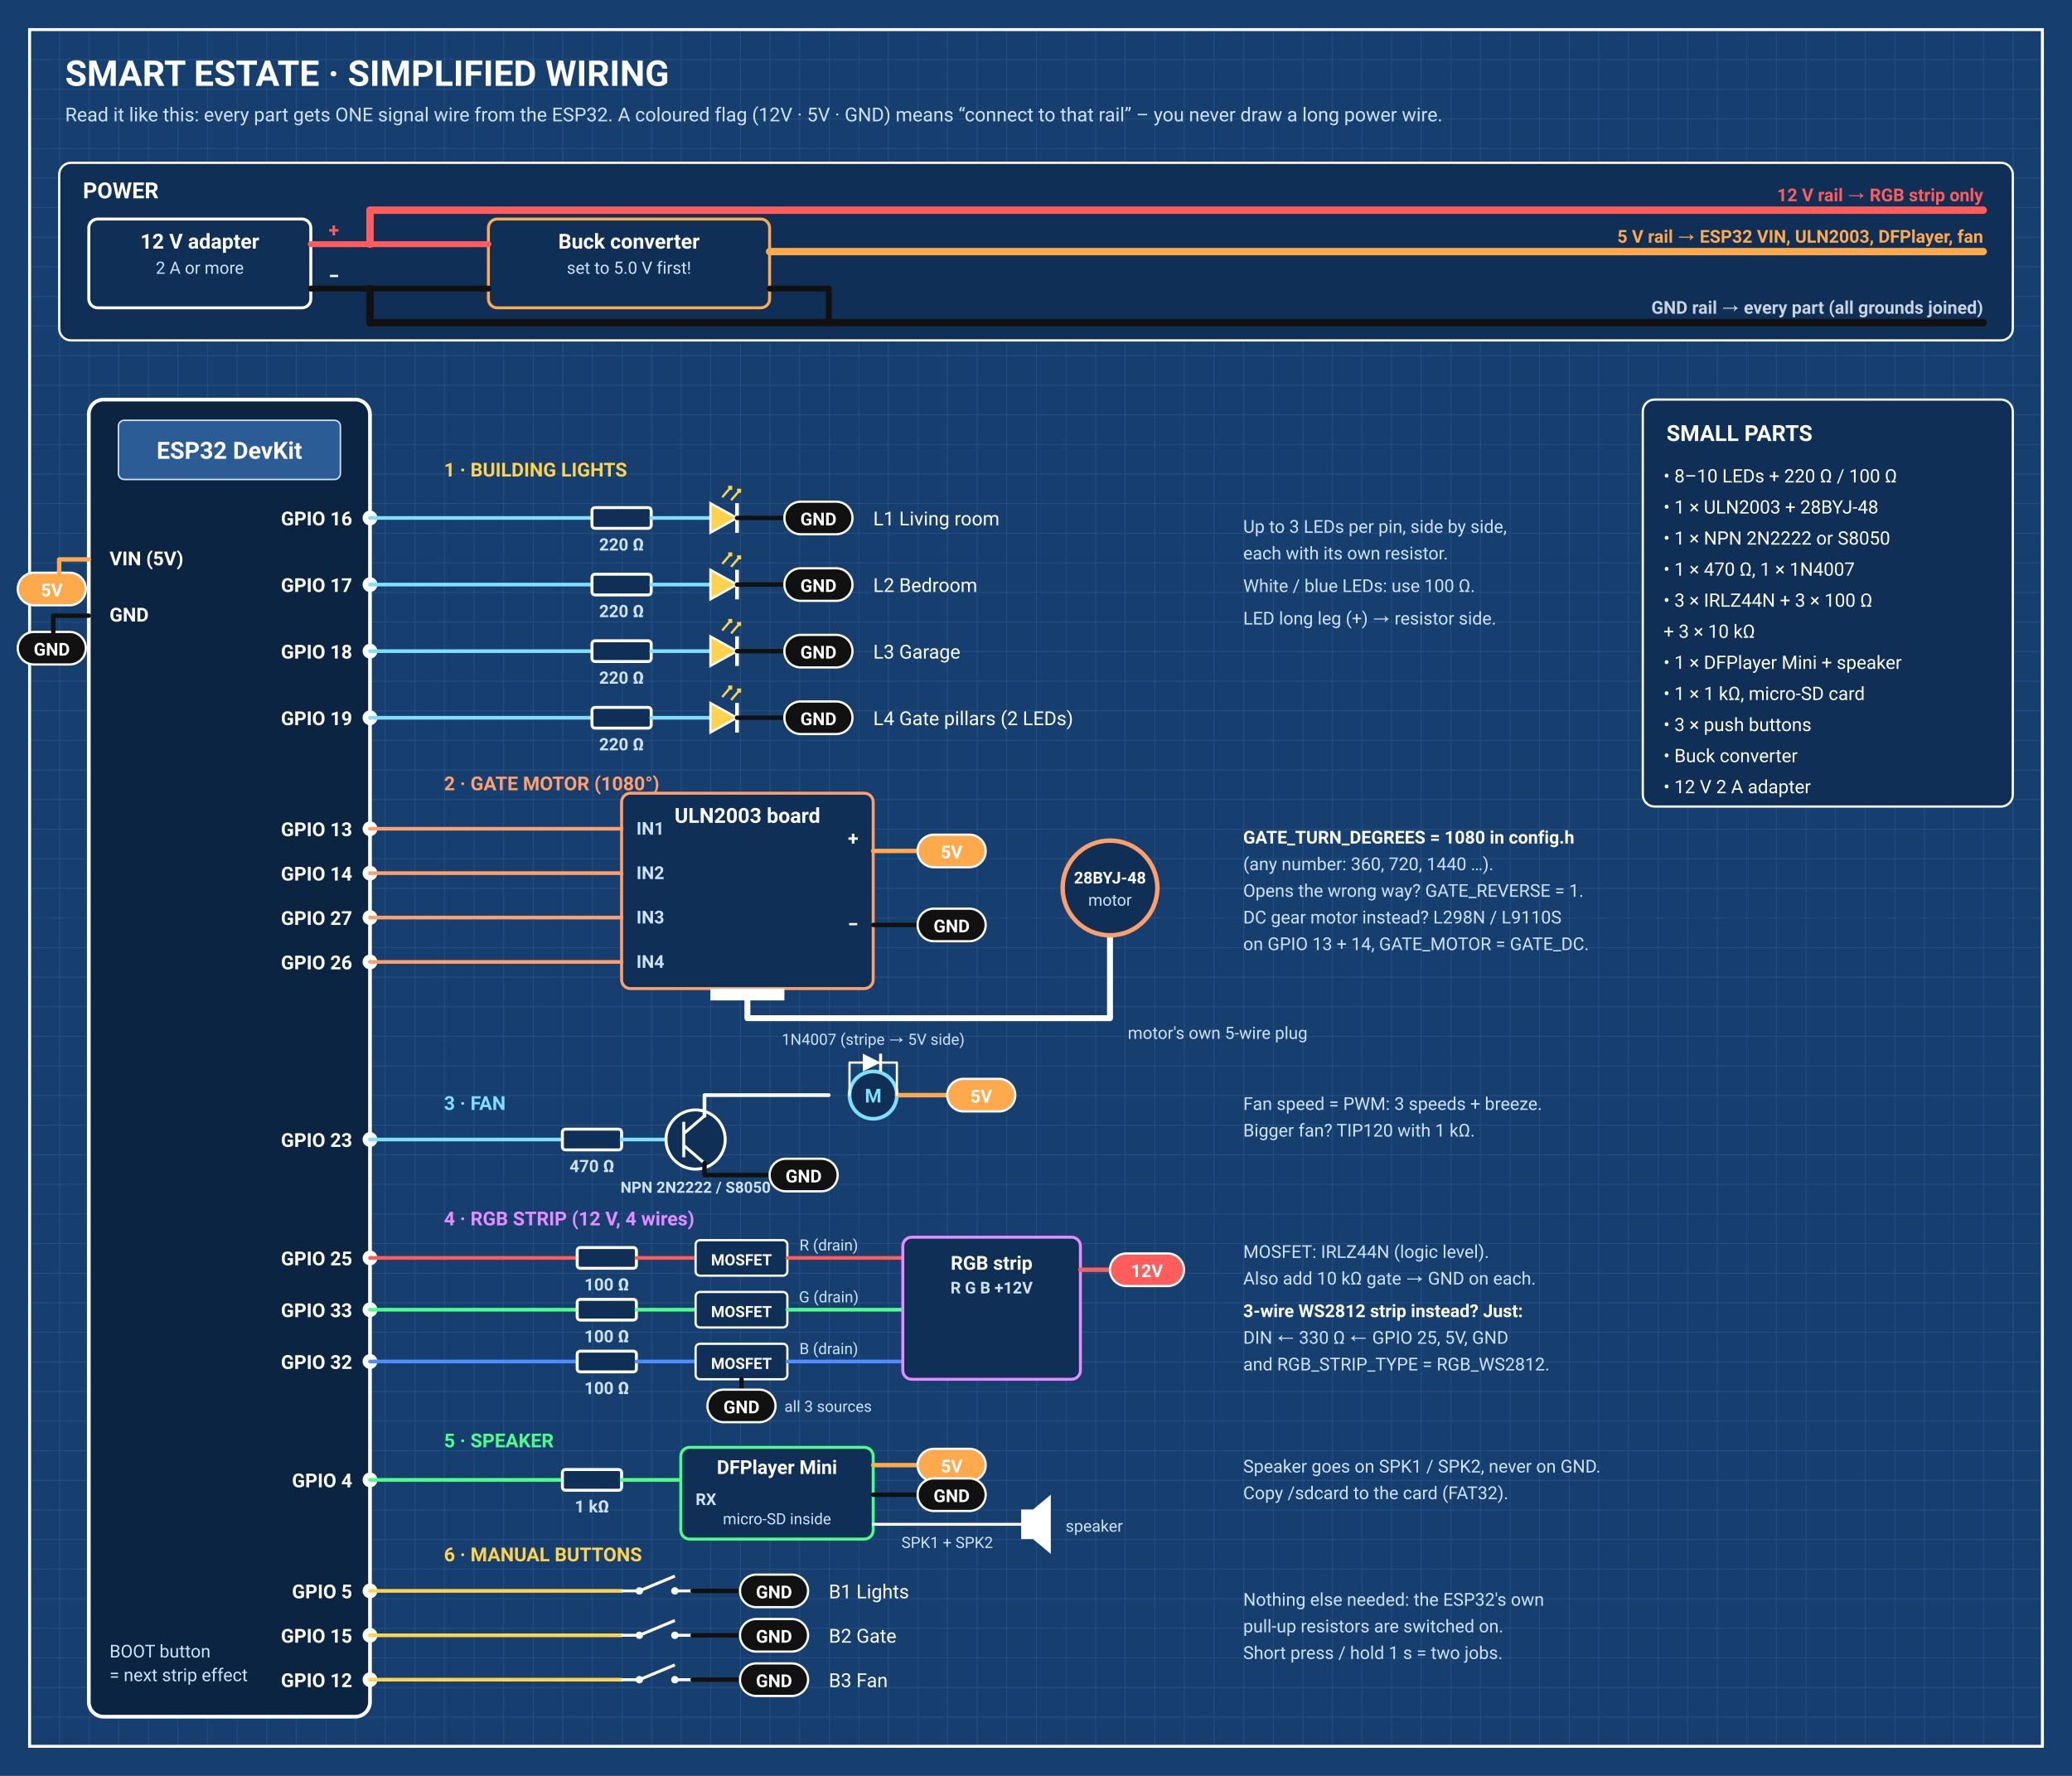
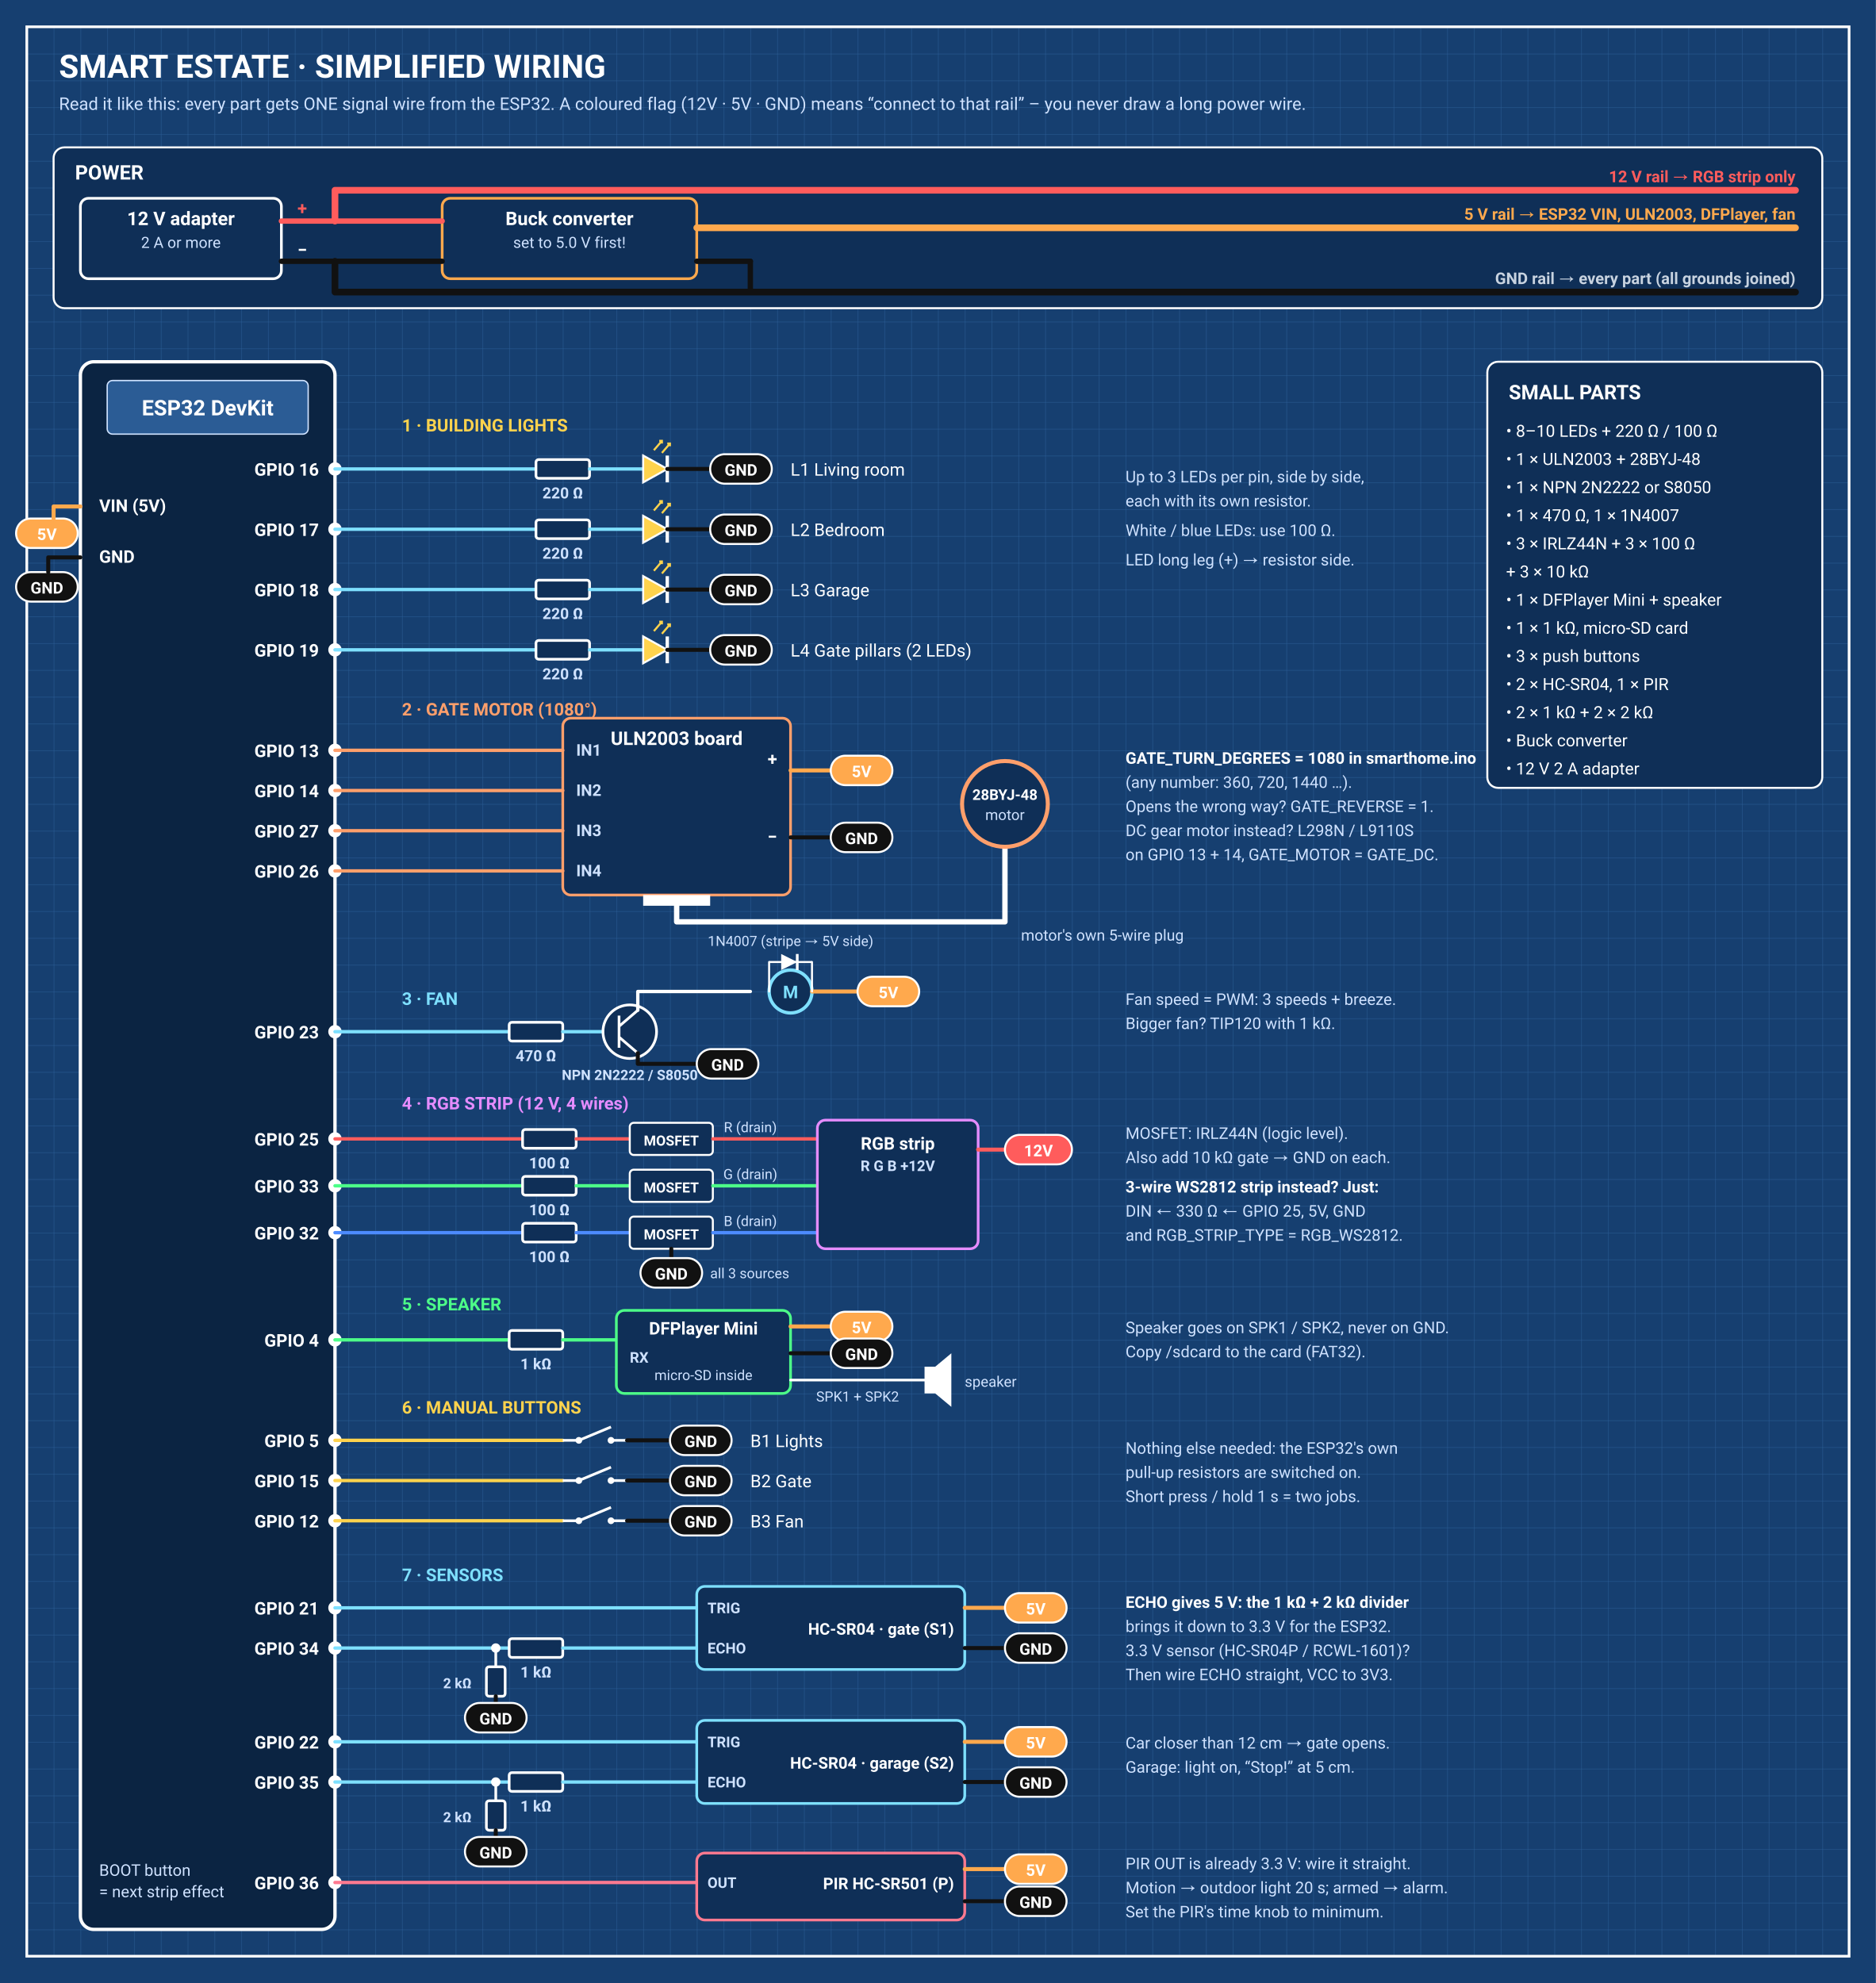
- <svg xmlns="http://www.w3.org/2000/svg" viewBox="0 0 1400 1200" width="1400" height="1200" font-family="Segoe UI, Roboto, Helvetica, Arial, sans-serif">
+ <svg xmlns="http://www.w3.org/2000/svg" viewBox="0 0 1400 1480" width="1400" height="1480" font-family="Segoe UI, Roboto, Helvetica, Arial, sans-serif">
  <defs>
    <pattern id="g" width="20" height="20" patternUnits="userSpaceOnUse">
      <path d="M20 0H0V20" fill="none" stroke="#2b5c95" stroke-width=".6" />
    </pattern>
  </defs>
-   <rect width="1400" height="1200" fill="#163f70" />
-   <rect x="20" y="20" width="1360" height="1160" fill="url(#g)" stroke="#ffffff" stroke-width="2" />
+   <rect width="1400" height="1480" fill="#163f70" />
+   <rect x="20" y="20" width="1360" height="1440" fill="url(#g)" stroke="#ffffff" stroke-width="2" />
  <text x="44" y="58" font-size="24" fill="#ffffff" font-weight="700" text-anchor="start">SMART ESTATE · SIMPLIFIED WIRING</text>
  <text x="44" y="82" font-size="13" fill="#cfe2ff" font-weight="400" text-anchor="start">Read it like this: every part gets ONE signal wire from the ESP32. A coloured flag (12V · 5V · GND) means “connect to that rail” – you never draw a long power wire.</text>
  <rect x="40" y="110" width="1320" height="120" rx="8" fill="#0f2f57" stroke="#ffffff" stroke-width="1.5" />
  <text x="56" y="134" font-size="15" fill="#ffffff" font-weight="700" text-anchor="start">POWER</text>
  <rect x="60" y="148" width="150" height="60" rx="6" fill="#0f2f57" stroke="#ffffff" stroke-width="2" />
  <text x="135.0" y="168" font-size="14" fill="#ffffff" font-weight="700" text-anchor="middle">12 V adapter</text>
  <text x="135.0" y="185" font-size="11.5" fill="#cfe2ff" font-weight="400" text-anchor="middle">2 A or more</text>
  <rect x="330" y="148" width="190" height="60" rx="6" fill="#0f2f57" stroke="#ffa94d" stroke-width="2" />
  <text x="425.0" y="168" font-size="14" fill="#ffffff" font-weight="700" text-anchor="middle">Buck converter</text>
  <text x="425.0" y="185" font-size="11.5" fill="#cfe2ff" font-weight="400" text-anchor="middle">set to 5.0 V first!</text>
  <path d="M210 165 L330 165" fill="none" stroke="#ff5c5c" stroke-width="4" stroke-linejoin="round" stroke-linecap="round" />
  <path d="M250 165 L250 142 L1340 142" fill="none" stroke="#ff5c5c" stroke-width="5" stroke-linejoin="round" stroke-linecap="round" />
  <text x="1340" y="136" font-size="12" fill="#ff5c5c" font-weight="700" text-anchor="end">12 V rail → RGB strip only</text>
  <path d="M520 170 L1340 170" fill="none" stroke="#ffa94d" stroke-width="5" stroke-linejoin="round" stroke-linecap="round" />
  <text x="1340" y="164" font-size="12" fill="#ffa94d" font-weight="700" text-anchor="end">5 V rail → ESP32 VIN, ULN2003, DFPlayer, fan</text>
  <path d="M210 195 L330 195" fill="none" stroke="#111111" stroke-width="4" stroke-linejoin="round" stroke-linecap="round" />
  <path d="M520 195 L560 195" fill="none" stroke="#111111" stroke-width="4" stroke-linejoin="round" stroke-linecap="round" />
  <path d="M250 195 L250 218 L1340 218" fill="none" stroke="#111111" stroke-width="5" stroke-linejoin="round" stroke-linecap="round" />
  <path d="M560 195 L560 218" fill="none" stroke="#111111" stroke-width="4" stroke-linejoin="round" stroke-linecap="round" />
  <text x="1340" y="212" font-size="12" fill="#c8d3e0" font-weight="700" text-anchor="end">GND rail → every part (all grounds joined)</text>
  <text x="222" y="160" font-size="13" fill="#ff5c5c" font-weight="700" text-anchor="start">+</text>
  <text x="222" y="191" font-size="13" fill="#ffffff" font-weight="700" text-anchor="start">−</text>
-   <rect x="60" y="270" width="190" height="890" rx="10" fill="#0b2442" stroke="#ffffff" stroke-width="2.5" />
+   <rect x="60" y="270" width="190" height="1170" rx="10" fill="#0b2442" stroke="#ffffff" stroke-width="2.5" />
  <rect x="80" y="284" width="150" height="40" rx="4" fill="#2b5c95" stroke="#cfe2ff" />
  <text x="155.0" y="310" font-size="16" fill="#ffffff" font-weight="700" text-anchor="middle">ESP32 DevKit</text>
  <text x="74" y="382" font-size="13" fill="#ffffff" font-weight="600" text-anchor="start">VIN (5V)</text>
  <rect x="12" y="387" width="46" height="22" rx="11" fill="#ffa94d" stroke="#ffffff" stroke-width="1.5" />
  <text x="35.0" y="403" font-size="12" fill="#ffffff" font-weight="700" text-anchor="middle">5V</text>
  <path d="M60 378 L40 378 L40 387" fill="none" stroke="#ffa94d" stroke-width="3" stroke-linejoin="round" stroke-linecap="round" />
  <text x="74" y="420" font-size="13" fill="#ffffff" font-weight="600" text-anchor="start">GND</text>
  <rect x="12" y="427" width="46" height="22" rx="11" fill="#111111" stroke="#ffffff" stroke-width="1.5" />
  <text x="35.0" y="443" font-size="12" fill="#ffffff" font-weight="700" text-anchor="middle">GND</text>
  <path d="M60 416 L36 416 L36 427" fill="none" stroke="#111111" stroke-width="3" stroke-linejoin="round" stroke-linecap="round" />
-   <text x="74" y="1120" font-size="12" fill="#cfe2ff" font-weight="400" text-anchor="start">BOOT button</text>
-   <text x="74" y="1136" font-size="12" fill="#cfe2ff" font-weight="400" text-anchor="start">= next strip effect</text>
+   <text x="74" y="1400" font-size="12" fill="#cfe2ff" font-weight="400" text-anchor="start">BOOT button</text>
+   <text x="74" y="1416" font-size="12" fill="#cfe2ff" font-weight="400" text-anchor="start">= next strip effect</text>
  <circle cx="250" cy="350" r="5" fill="#ffffff" />
  <text x="238" y="355" font-size="13" fill="#ffffff" font-weight="600" text-anchor="end">GPIO 16</text>
  <circle cx="250" cy="395" r="5" fill="#ffffff" />
  <text x="238" y="400" font-size="13" fill="#ffffff" font-weight="600" text-anchor="end">GPIO 17</text>
  <circle cx="250" cy="440" r="5" fill="#ffffff" />
  <text x="238" y="445" font-size="13" fill="#ffffff" font-weight="600" text-anchor="end">GPIO 18</text>
  <circle cx="250" cy="485" r="5" fill="#ffffff" />
  <text x="238" y="490" font-size="13" fill="#ffffff" font-weight="600" text-anchor="end">GPIO 19</text>
  <circle cx="250" cy="560" r="5" fill="#ffffff" />
  <text x="238" y="565" font-size="13" fill="#ffffff" font-weight="600" text-anchor="end">GPIO 13</text>
  <circle cx="250" cy="590" r="5" fill="#ffffff" />
  <text x="238" y="595" font-size="13" fill="#ffffff" font-weight="600" text-anchor="end">GPIO 14</text>
  <circle cx="250" cy="620" r="5" fill="#ffffff" />
  <text x="238" y="625" font-size="13" fill="#ffffff" font-weight="600" text-anchor="end">GPIO 27</text>
  <circle cx="250" cy="650" r="5" fill="#ffffff" />
  <text x="238" y="655" font-size="13" fill="#ffffff" font-weight="600" text-anchor="end">GPIO 26</text>
  <circle cx="250" cy="770" r="5" fill="#ffffff" />
  <text x="238" y="775" font-size="13" fill="#ffffff" font-weight="600" text-anchor="end">GPIO 23</text>
  <circle cx="250" cy="850" r="5" fill="#ffffff" />
  <text x="238" y="855" font-size="13" fill="#ffffff" font-weight="600" text-anchor="end">GPIO 25</text>
  <circle cx="250" cy="885" r="5" fill="#ffffff" />
  <text x="238" y="890" font-size="13" fill="#ffffff" font-weight="600" text-anchor="end">GPIO 33</text>
  <circle cx="250" cy="920" r="5" fill="#ffffff" />
  <text x="238" y="925" font-size="13" fill="#ffffff" font-weight="600" text-anchor="end">GPIO 32</text>
  <circle cx="250" cy="1000" r="5" fill="#ffffff" />
  <text x="238" y="1005" font-size="13" fill="#ffffff" font-weight="600" text-anchor="end">GPIO 4</text>
  <circle cx="250" cy="1075" r="5" fill="#ffffff" />
  <text x="238" y="1080" font-size="13" fill="#ffffff" font-weight="600" text-anchor="end">GPIO 5</text>
  <circle cx="250" cy="1105" r="5" fill="#ffffff" />
  <text x="238" y="1110" font-size="13" fill="#ffffff" font-weight="600" text-anchor="end">GPIO 15</text>
  <circle cx="250" cy="1135" r="5" fill="#ffffff" />
  <text x="238" y="1140" font-size="13" fill="#ffffff" font-weight="600" text-anchor="end">GPIO 12</text>
+   <circle cx="250" cy="1200" r="5" fill="#ffffff" />
+   <text x="238" y="1205" font-size="13" fill="#ffffff" font-weight="600" text-anchor="end">GPIO 21</text>
+   <circle cx="250" cy="1230" r="5" fill="#ffffff" />
+   <text x="238" y="1235" font-size="13" fill="#ffffff" font-weight="600" text-anchor="end">GPIO 34</text>
+   <circle cx="250" cy="1300" r="5" fill="#ffffff" />
+   <text x="238" y="1305" font-size="13" fill="#ffffff" font-weight="600" text-anchor="end">GPIO 22</text>
+   <circle cx="250" cy="1330" r="5" fill="#ffffff" />
+   <text x="238" y="1335" font-size="13" fill="#ffffff" font-weight="600" text-anchor="end">GPIO 35</text>
+   <circle cx="250" cy="1405" r="5" fill="#ffffff" />
+   <text x="238" y="1410" font-size="13" fill="#ffffff" font-weight="600" text-anchor="end">GPIO 36</text>
  <text x="300" y="322" font-size="13" fill="#ffd34d" font-weight="700" text-anchor="start">1 · BUILDING LIGHTS</text>
  <path d="M250 350 L400 350" fill="none" stroke="#7ee0ff" stroke-width="2.5" stroke-linejoin="round" stroke-linecap="round" />
  <rect x="400" y="343" width="40" height="14" rx="2" fill="#0f2f57" stroke="#ffffff" stroke-width="2" />
  <text x="420" y="372" font-size="11.5" fill="#cfe2ff" font-weight="600" text-anchor="middle">220 Ω</text>
  <path d="M440 350 L480 350" fill="none" stroke="#7ee0ff" stroke-width="2.5" stroke-linejoin="round" stroke-linecap="round" />
  <path d="M480 340L480 360L498 350Z" fill="#ffd34d" stroke="#ffffff" stroke-width="1.5" />
  <path d="M498 340V360" stroke="#ffffff" stroke-width="2.5" />
  <path d="M488 336l6-7m-2 0h2v2M494 338l6-7m-2 0h2v2" stroke="#ffd34d" stroke-width="1.5" fill="none" />
  <path d="M498 350 L530 350" fill="none" stroke="#111111" stroke-width="3" stroke-linejoin="round" stroke-linecap="round" />
  <rect x="530" y="339" width="46" height="22" rx="11" fill="#111111" stroke="#ffffff" stroke-width="1.5" />
  <text x="553.0" y="355" font-size="12" fill="#ffffff" font-weight="700" text-anchor="middle">GND</text>
  <text x="590" y="355" font-size="13" fill="#ffffff" font-weight="400" text-anchor="start">L1 Living room</text>
  <path d="M250 395 L400 395" fill="none" stroke="#7ee0ff" stroke-width="2.5" stroke-linejoin="round" stroke-linecap="round" />
  <rect x="400" y="388" width="40" height="14" rx="2" fill="#0f2f57" stroke="#ffffff" stroke-width="2" />
  <text x="420" y="417" font-size="11.5" fill="#cfe2ff" font-weight="600" text-anchor="middle">220 Ω</text>
  <path d="M440 395 L480 395" fill="none" stroke="#7ee0ff" stroke-width="2.5" stroke-linejoin="round" stroke-linecap="round" />
  <path d="M480 385L480 405L498 395Z" fill="#ffd34d" stroke="#ffffff" stroke-width="1.5" />
  <path d="M498 385V405" stroke="#ffffff" stroke-width="2.5" />
  <path d="M488 381l6-7m-2 0h2v2M494 383l6-7m-2 0h2v2" stroke="#ffd34d" stroke-width="1.5" fill="none" />
  <path d="M498 395 L530 395" fill="none" stroke="#111111" stroke-width="3" stroke-linejoin="round" stroke-linecap="round" />
  <rect x="530" y="384" width="46" height="22" rx="11" fill="#111111" stroke="#ffffff" stroke-width="1.5" />
  <text x="553.0" y="400" font-size="12" fill="#ffffff" font-weight="700" text-anchor="middle">GND</text>
  <text x="590" y="400" font-size="13" fill="#ffffff" font-weight="400" text-anchor="start">L2 Bedroom</text>
  <path d="M250 440 L400 440" fill="none" stroke="#7ee0ff" stroke-width="2.5" stroke-linejoin="round" stroke-linecap="round" />
  <rect x="400" y="433" width="40" height="14" rx="2" fill="#0f2f57" stroke="#ffffff" stroke-width="2" />
  <text x="420" y="462" font-size="11.5" fill="#cfe2ff" font-weight="600" text-anchor="middle">220 Ω</text>
  <path d="M440 440 L480 440" fill="none" stroke="#7ee0ff" stroke-width="2.5" stroke-linejoin="round" stroke-linecap="round" />
  <path d="M480 430L480 450L498 440Z" fill="#ffd34d" stroke="#ffffff" stroke-width="1.5" />
  <path d="M498 430V450" stroke="#ffffff" stroke-width="2.5" />
  <path d="M488 426l6-7m-2 0h2v2M494 428l6-7m-2 0h2v2" stroke="#ffd34d" stroke-width="1.5" fill="none" />
  <path d="M498 440 L530 440" fill="none" stroke="#111111" stroke-width="3" stroke-linejoin="round" stroke-linecap="round" />
  <rect x="530" y="429" width="46" height="22" rx="11" fill="#111111" stroke="#ffffff" stroke-width="1.5" />
  <text x="553.0" y="445" font-size="12" fill="#ffffff" font-weight="700" text-anchor="middle">GND</text>
  <text x="590" y="445" font-size="13" fill="#ffffff" font-weight="400" text-anchor="start">L3 Garage</text>
  <path d="M250 485 L400 485" fill="none" stroke="#7ee0ff" stroke-width="2.5" stroke-linejoin="round" stroke-linecap="round" />
  <rect x="400" y="478" width="40" height="14" rx="2" fill="#0f2f57" stroke="#ffffff" stroke-width="2" />
  <text x="420" y="507" font-size="11.5" fill="#cfe2ff" font-weight="600" text-anchor="middle">220 Ω</text>
  <path d="M440 485 L480 485" fill="none" stroke="#7ee0ff" stroke-width="2.5" stroke-linejoin="round" stroke-linecap="round" />
  <path d="M480 475L480 495L498 485Z" fill="#ffd34d" stroke="#ffffff" stroke-width="1.5" />
  <path d="M498 475V495" stroke="#ffffff" stroke-width="2.5" />
  <path d="M488 471l6-7m-2 0h2v2M494 473l6-7m-2 0h2v2" stroke="#ffd34d" stroke-width="1.5" fill="none" />
  <path d="M498 485 L530 485" fill="none" stroke="#111111" stroke-width="3" stroke-linejoin="round" stroke-linecap="round" />
  <rect x="530" y="474" width="46" height="22" rx="11" fill="#111111" stroke="#ffffff" stroke-width="1.5" />
  <text x="553.0" y="490" font-size="12" fill="#ffffff" font-weight="700" text-anchor="middle">GND</text>
  <text x="590" y="490" font-size="13" fill="#ffffff" font-weight="400" text-anchor="start">L4 Gate pillars (2 LEDs)</text>
  <text x="840" y="360" font-size="12" fill="#cfe2ff" font-weight="400" text-anchor="start">Up to 3 LEDs per pin, side by side,</text>
  <text x="840" y="378" font-size="12" fill="#cfe2ff" font-weight="400" text-anchor="start">each with its own resistor.</text>
  <text x="840" y="400" font-size="12" fill="#cfe2ff" font-weight="400" text-anchor="start">White / blue LEDs: use 100 Ω.</text>
  <text x="840" y="422" font-size="12" fill="#cfe2ff" font-weight="400" text-anchor="start">LED long leg (+) → resistor side.</text>
  <text x="300" y="534" font-size="13" fill="#ff9f6b" font-weight="700" text-anchor="start">2 · GATE MOTOR (1080°)</text>
  <rect x="420" y="536" width="170" height="132" rx="6" fill="#0f2f57" stroke="#ff9f6b" stroke-width="2" />
  <text x="505.0" y="556" font-size="14" fill="#ffffff" font-weight="700" text-anchor="middle">ULN2003 board</text>
  <path d="M250 560 L420 560" fill="none" stroke="#ff9f6b" stroke-width="2.5" stroke-linejoin="round" stroke-linecap="round" />
  <text x="430" y="564" font-size="12" fill="#cfe2ff" font-weight="600" text-anchor="start">IN1</text>
  <path d="M250 590 L420 590" fill="none" stroke="#ff9f6b" stroke-width="2.5" stroke-linejoin="round" stroke-linecap="round" />
  <text x="430" y="594" font-size="12" fill="#cfe2ff" font-weight="600" text-anchor="start">IN2</text>
  <path d="M250 620 L420 620" fill="none" stroke="#ff9f6b" stroke-width="2.5" stroke-linejoin="round" stroke-linecap="round" />
  <text x="430" y="624" font-size="12" fill="#cfe2ff" font-weight="600" text-anchor="start">IN3</text>
  <path d="M250 650 L420 650" fill="none" stroke="#ff9f6b" stroke-width="2.5" stroke-linejoin="round" stroke-linecap="round" />
  <text x="430" y="654" font-size="12" fill="#cfe2ff" font-weight="600" text-anchor="start">IN4</text>
  <path d="M590 575 L620 575" fill="none" stroke="#ffa94d" stroke-width="3" stroke-linejoin="round" stroke-linecap="round" />
  <rect x="620" y="564" width="46" height="22" rx="11" fill="#ffa94d" stroke="#ffffff" stroke-width="1.5" />
  <text x="643.0" y="580" font-size="12" fill="#ffffff" font-weight="700" text-anchor="middle">5V</text>
  <path d="M590 625 L620 625" fill="none" stroke="#111111" stroke-width="3" stroke-linejoin="round" stroke-linecap="round" />
  <rect x="620" y="614" width="46" height="22" rx="11" fill="#111111" stroke="#ffffff" stroke-width="1.5" />
  <text x="643.0" y="630" font-size="12" fill="#ffffff" font-weight="700" text-anchor="middle">GND</text>
  <text x="580" y="571" font-size="13" fill="#ffffff" font-weight="700" text-anchor="end">+</text>
  <text x="580" y="629" font-size="13" fill="#ffffff" font-weight="700" text-anchor="end">−</text>
  <rect x="480" y="668" width="50" height="8" fill="#ffffff" />
  <path d="M505 676 L505 688 L750 688 L750 632" fill="none" stroke="#ffffff" stroke-width="4" stroke-linejoin="round" stroke-linecap="round" />
  <circle cx="750" cy="600" r="32" fill="#0f2f57" stroke="#ff9f6b" stroke-width="3" />
  <text x="750" y="597" font-size="11" fill="#ffffff" font-weight="700" text-anchor="middle">28BYJ-48</text>
  <text x="750" y="612" font-size="11" fill="#cfe2ff" font-weight="400" text-anchor="middle">motor</text>
  <text x="762" y="702" font-size="11.5" fill="#cfe2ff" font-weight="400" text-anchor="start">motor's own 5-wire plug</text>
-   <text x="840" y="570" font-size="12" fill="#ffffff" font-weight="600" text-anchor="start">GATE_TURN_DEGREES = 1080 in config.h</text>
+   <text x="840" y="570" font-size="12" fill="#ffffff" font-weight="600" text-anchor="start">GATE_TURN_DEGREES = 1080 in smarthome.ino</text>
  <text x="840" y="588" font-size="12" fill="#cfe2ff" font-weight="400" text-anchor="start">(any number: 360, 720, 1440 …).</text>
  <text x="840" y="606" font-size="12" fill="#cfe2ff" font-weight="400" text-anchor="start">Opens the wrong way? GATE_REVERSE = 1.</text>
  <text x="840" y="624" font-size="12" fill="#cfe2ff" font-weight="400" text-anchor="start">DC gear motor instead? L298N / L9110S</text>
  <text x="840" y="642" font-size="12" fill="#cfe2ff" font-weight="400" text-anchor="start">on GPIO 13 + 14, GATE_MOTOR = GATE_DC.</text>
  <text x="300" y="750" font-size="13" fill="#7ee0ff" font-weight="700" text-anchor="start">3 · FAN</text>
  <path d="M250 770 L380 770" fill="none" stroke="#7ee0ff" stroke-width="2.5" stroke-linejoin="round" stroke-linecap="round" />
  <rect x="380" y="763" width="40" height="14" rx="2" fill="#0f2f57" stroke="#ffffff" stroke-width="2" />
  <text x="400" y="792" font-size="11.5" fill="#cfe2ff" font-weight="600" text-anchor="middle">470 Ω</text>
  <path d="M420 770 L452 770" fill="none" stroke="#7ee0ff" stroke-width="2.5" stroke-linejoin="round" stroke-linecap="round" />
  <circle cx="470" cy="770" r="20" fill="#0f2f57" stroke="#ffffff" stroke-width="2" />
  <path d="M462 758V782M462 766L476 754M462 774L476 786" stroke="#ffffff" stroke-width="2" fill="none" />
  <text x="470" y="806" font-size="10.5" fill="#cfe2ff" font-weight="600" text-anchor="middle">NPN 2N2222 / S8050</text>
  <path d="M476 786 L476 794 L520 794" fill="none" stroke="#111111" stroke-width="3" stroke-linejoin="round" stroke-linecap="round" />
  <rect x="520" y="783" width="46" height="22" rx="11" fill="#111111" stroke="#ffffff" stroke-width="1.5" />
  <text x="543.0" y="799" font-size="12" fill="#ffffff" font-weight="700" text-anchor="middle">GND</text>
  <path d="M476 754 L476 740 L560 740" fill="none" stroke="#ffffff" stroke-width="2.5" stroke-linejoin="round" stroke-linecap="round" />
  <circle cx="590" cy="740" r="16" fill="#0f2f57" stroke="#7ee0ff" stroke-width="2.5" />
  <text x="590" y="745" font-size="13" fill="#7ee0ff" font-weight="700" text-anchor="middle">M</text>
  <path d="M606 740 L640 740" fill="none" stroke="#ffa94d" stroke-width="3" stroke-linejoin="round" stroke-linecap="round" />
  <rect x="640" y="729" width="46" height="22" rx="11" fill="#ffa94d" stroke="#ffffff" stroke-width="1.5" />
  <text x="663.0" y="745" font-size="12" fill="#ffffff" font-weight="700" text-anchor="middle">5V</text>
  <path d="M574 718H606" stroke="#ffffff" stroke-width="1.5" fill="none" />
  <path d="M583 712V724L595 718Z" fill="#ffffff" />
  <path d="M595 712V724" stroke="#ffffff" stroke-width="2" />
  <path d="M574 718 L574 740" fill="none" stroke="#ffffff" stroke-width="1.5" stroke-linejoin="round" stroke-linecap="round" />
  <path d="M606 718 L606 740" fill="none" stroke="#ffffff" stroke-width="1.5" stroke-linejoin="round" stroke-linecap="round" />
  <text x="590" y="706" font-size="10.5" fill="#cfe2ff" font-weight="400" text-anchor="middle">1N4007 (stripe → 5V side)</text>
  <text x="840" y="750" font-size="12" fill="#cfe2ff" font-weight="400" text-anchor="start">Fan speed = PWM: 3 speeds + breeze.</text>
  <text x="840" y="768" font-size="12" fill="#cfe2ff" font-weight="400" text-anchor="start">Bigger fan? TIP120 with 1 kΩ.</text>
  <text x="300" y="828" font-size="13" fill="#e58cff" font-weight="700" text-anchor="start">4 · RGB STRIP (12 V, 4 wires)</text>
  <path d="M250 850 L390 850" fill="none" stroke="#ff5c5c" stroke-width="2.5" stroke-linejoin="round" stroke-linecap="round" />
  <rect x="390" y="843" width="40" height="14" rx="2" fill="#0f2f57" stroke="#ffffff" stroke-width="2" />
  <text x="410" y="872" font-size="11.5" fill="#cfe2ff" font-weight="600" text-anchor="middle">100 Ω</text>
  <path d="M430 850 L470 850" fill="none" stroke="#ff5c5c" stroke-width="2.5" stroke-linejoin="round" stroke-linecap="round" />
  <rect x="470" y="838" width="62" height="24" rx="3" fill="#0f2f57" stroke="#ffffff" stroke-width="1.5" />
  <text x="501" y="855" font-size="10.5" fill="#ffffff" font-weight="600" text-anchor="middle">MOSFET</text>
  <path d="M532 850 L610 850" fill="none" stroke="#ff5c5c" stroke-width="2.5" stroke-linejoin="round" stroke-linecap="round" />
  <text x="560" y="845" font-size="10.5" fill="#cfe2ff" font-weight="400" text-anchor="middle">R (drain)</text>
  <path d="M250 885 L390 885" fill="none" stroke="#4dff88" stroke-width="2.5" stroke-linejoin="round" stroke-linecap="round" />
  <rect x="390" y="878" width="40" height="14" rx="2" fill="#0f2f57" stroke="#ffffff" stroke-width="2" />
  <text x="410" y="907" font-size="11.5" fill="#cfe2ff" font-weight="600" text-anchor="middle">100 Ω</text>
  <path d="M430 885 L470 885" fill="none" stroke="#4dff88" stroke-width="2.5" stroke-linejoin="round" stroke-linecap="round" />
  <rect x="470" y="873" width="62" height="24" rx="3" fill="#0f2f57" stroke="#ffffff" stroke-width="1.5" />
  <text x="501" y="890" font-size="10.5" fill="#ffffff" font-weight="600" text-anchor="middle">MOSFET</text>
  <path d="M532 885 L610 885" fill="none" stroke="#4dff88" stroke-width="2.5" stroke-linejoin="round" stroke-linecap="round" />
  <text x="560" y="880" font-size="10.5" fill="#cfe2ff" font-weight="400" text-anchor="middle">G (drain)</text>
  <path d="M250 920 L390 920" fill="none" stroke="#4d8bff" stroke-width="2.5" stroke-linejoin="round" stroke-linecap="round" />
  <rect x="390" y="913" width="40" height="14" rx="2" fill="#0f2f57" stroke="#ffffff" stroke-width="2" />
  <text x="410" y="942" font-size="11.5" fill="#cfe2ff" font-weight="600" text-anchor="middle">100 Ω</text>
  <path d="M430 920 L470 920" fill="none" stroke="#4d8bff" stroke-width="2.5" stroke-linejoin="round" stroke-linecap="round" />
  <rect x="470" y="908" width="62" height="24" rx="3" fill="#0f2f57" stroke="#ffffff" stroke-width="1.5" />
  <text x="501" y="925" font-size="10.5" fill="#ffffff" font-weight="600" text-anchor="middle">MOSFET</text>
  <path d="M532 920 L610 920" fill="none" stroke="#4d8bff" stroke-width="2.5" stroke-linejoin="round" stroke-linecap="round" />
  <text x="560" y="915" font-size="10.5" fill="#cfe2ff" font-weight="400" text-anchor="middle">B (drain)</text>
  <path d="M501 932 L501 950" fill="none" stroke="#111111" stroke-width="3" stroke-linejoin="round" stroke-linecap="round" />
  <rect x="478" y="939" width="46" height="22" rx="11" fill="#111111" stroke="#ffffff" stroke-width="1.5" />
  <text x="501.0" y="955" font-size="12" fill="#ffffff" font-weight="700" text-anchor="middle">GND</text>
  <text x="530" y="954" font-size="10.5" fill="#cfe2ff" font-weight="400" text-anchor="start">all 3 sources</text>
  <rect x="610" y="836" width="120" height="96" rx="6" fill="#0f2f57" stroke="#e58cff" stroke-width="2" />
  <text x="670" y="858" font-size="13" fill="#ffffff" font-weight="700" text-anchor="middle">RGB strip</text>
  <text x="670" y="874" font-size="11" fill="#cfe2ff" font-weight="600" text-anchor="middle">R  G  B  +12V</text>
  <path d="M730 858 L750 858" fill="none" stroke="#ff5c5c" stroke-width="3" stroke-linejoin="round" stroke-linecap="round" />
  <rect x="750" y="847" width="50" height="22" rx="11" fill="#ff5c5c" stroke="#ffffff" stroke-width="1.5" />
  <text x="775.0" y="863" font-size="12" fill="#ffffff" font-weight="700" text-anchor="middle">12V</text>
  <text x="840" y="850" font-size="12" fill="#cfe2ff" font-weight="400" text-anchor="start">MOSFET: IRLZ44N (logic level).</text>
  <text x="840" y="868" font-size="12" fill="#cfe2ff" font-weight="400" text-anchor="start">Also add 10 kΩ gate → GND on each.</text>
  <text x="840" y="890" font-size="12" fill="#ffffff" font-weight="600" text-anchor="start">3-wire WS2812 strip instead? Just:</text>
  <text x="840" y="908" font-size="12" fill="#cfe2ff" font-weight="400" text-anchor="start">DIN ← 330 Ω ← GPIO 25, 5V, GND</text>
  <text x="840" y="926" font-size="12" fill="#cfe2ff" font-weight="400" text-anchor="start">and RGB_STRIP_TYPE = RGB_WS2812.</text>
  <text x="300" y="978" font-size="13" fill="#4dff88" font-weight="700" text-anchor="start">5 · SPEAKER</text>
  <path d="M250 1000 L380 1000" fill="none" stroke="#4dff88" stroke-width="2.5" stroke-linejoin="round" stroke-linecap="round" />
  <rect x="380" y="993" width="40" height="14" rx="2" fill="#0f2f57" stroke="#ffffff" stroke-width="2" />
  <text x="400" y="1022" font-size="11.5" fill="#cfe2ff" font-weight="600" text-anchor="middle">1 kΩ</text>
  <path d="M420 1000 L460 1000" fill="none" stroke="#4dff88" stroke-width="2.5" stroke-linejoin="round" stroke-linecap="round" />
  <rect x="460" y="978" width="130" height="62" rx="6" fill="#0f2f57" stroke="#4dff88" stroke-width="2" />
  <text x="525" y="996" font-size="13" fill="#ffffff" font-weight="700" text-anchor="middle">DFPlayer Mini</text>
  <text x="470" y="1017" font-size="11" fill="#cfe2ff" font-weight="600" text-anchor="start">RX</text>
  <text x="525" y="1030" font-size="10.5" fill="#cfe2ff" font-weight="400" text-anchor="middle">micro-SD inside</text>
  <path d="M590 990 L620 990" fill="none" stroke="#ffa94d" stroke-width="3" stroke-linejoin="round" stroke-linecap="round" />
  <rect x="620" y="979" width="46" height="22" rx="11" fill="#ffa94d" stroke="#ffffff" stroke-width="1.5" />
  <text x="643.0" y="995" font-size="12" fill="#ffffff" font-weight="700" text-anchor="middle">5V</text>
  <path d="M590 1010 L620 1010" fill="none" stroke="#111111" stroke-width="3" stroke-linejoin="round" stroke-linecap="round" />
  <rect x="620" y="999" width="46" height="22" rx="11" fill="#111111" stroke="#ffffff" stroke-width="1.5" />
  <text x="643.0" y="1015" font-size="12" fill="#ffffff" font-weight="700" text-anchor="middle">GND</text>
  <path d="M590 1030 L690 1030" fill="none" stroke="#ffffff" stroke-width="2" stroke-linejoin="round" stroke-linecap="round" />
  <path d="M690 1020h8l12-10v40l-12-10h-8z" fill="#ffffff" />
  <text x="720" y="1035" font-size="11" fill="#cfe2ff" font-weight="400" text-anchor="start">speaker</text>
  <text x="640" y="1046" font-size="10.5" fill="#cfe2ff" font-weight="400" text-anchor="middle">SPK1 + SPK2</text>
  <text x="840" y="995" font-size="12" fill="#cfe2ff" font-weight="400" text-anchor="start">Speaker goes on SPK1 / SPK2, never on GND.</text>
  <text x="840" y="1013" font-size="12" fill="#cfe2ff" font-weight="400" text-anchor="start">Copy /sdcard to the card (FAT32).</text>
  <text x="300" y="1055" font-size="13" fill="#ffd34d" font-weight="700" text-anchor="start">6 · MANUAL BUTTONS</text>
  <path d="M250 1075 L420 1075" fill="none" stroke="#ffd34d" stroke-width="2.5" stroke-linejoin="round" stroke-linecap="round" />
  <path d="M420 1075H432M432 1075L456 1065M456 1075H468" stroke="#ffffff" stroke-width="2" fill="none" />
  <circle cx="432" cy="1075" r="2.5" fill="#ffffff" />
  <circle cx="456" cy="1075" r="2.5" fill="#ffffff" />
  <path d="M468 1075 L500 1075" fill="none" stroke="#111111" stroke-width="3" stroke-linejoin="round" stroke-linecap="round" />
  <rect x="500" y="1064" width="46" height="22" rx="11" fill="#111111" stroke="#ffffff" stroke-width="1.5" />
  <text x="523.0" y="1080" font-size="12" fill="#ffffff" font-weight="700" text-anchor="middle">GND</text>
  <text x="560" y="1080" font-size="13" fill="#ffffff" font-weight="400" text-anchor="start">B1 Lights</text>
  <path d="M250 1105 L420 1105" fill="none" stroke="#ffd34d" stroke-width="2.5" stroke-linejoin="round" stroke-linecap="round" />
  <path d="M420 1105H432M432 1105L456 1095M456 1105H468" stroke="#ffffff" stroke-width="2" fill="none" />
  <circle cx="432" cy="1105" r="2.5" fill="#ffffff" />
  <circle cx="456" cy="1105" r="2.5" fill="#ffffff" />
  <path d="M468 1105 L500 1105" fill="none" stroke="#111111" stroke-width="3" stroke-linejoin="round" stroke-linecap="round" />
  <rect x="500" y="1094" width="46" height="22" rx="11" fill="#111111" stroke="#ffffff" stroke-width="1.5" />
  <text x="523.0" y="1110" font-size="12" fill="#ffffff" font-weight="700" text-anchor="middle">GND</text>
  <text x="560" y="1110" font-size="13" fill="#ffffff" font-weight="400" text-anchor="start">B2 Gate</text>
  <path d="M250 1135 L420 1135" fill="none" stroke="#ffd34d" stroke-width="2.5" stroke-linejoin="round" stroke-linecap="round" />
  <path d="M420 1135H432M432 1135L456 1125M456 1135H468" stroke="#ffffff" stroke-width="2" fill="none" />
  <circle cx="432" cy="1135" r="2.5" fill="#ffffff" />
  <circle cx="456" cy="1135" r="2.5" fill="#ffffff" />
  <path d="M468 1135 L500 1135" fill="none" stroke="#111111" stroke-width="3" stroke-linejoin="round" stroke-linecap="round" />
  <rect x="500" y="1124" width="46" height="22" rx="11" fill="#111111" stroke="#ffffff" stroke-width="1.5" />
  <text x="523.0" y="1140" font-size="12" fill="#ffffff" font-weight="700" text-anchor="middle">GND</text>
  <text x="560" y="1140" font-size="13" fill="#ffffff" font-weight="400" text-anchor="start">B3 Fan</text>
  <text x="840" y="1085" font-size="12" fill="#cfe2ff" font-weight="400" text-anchor="start">Nothing else needed: the ESP32's own</text>
  <text x="840" y="1103" font-size="12" fill="#cfe2ff" font-weight="400" text-anchor="start">pull-up resistors are switched on.</text>
  <text x="840" y="1121" font-size="12" fill="#cfe2ff" font-weight="400" text-anchor="start">Short press / hold 1 s = two jobs.</text>
-   <rect x="1110" y="270" width="250" height="275" rx="8" fill="#0f2f57" stroke="#ffffff" stroke-width="1.5" />
+   <text x="300" y="1180" font-size="13" fill="#7ee0ff" font-weight="700" text-anchor="start">7 · SENSORS</text>
+   <path d="M250 1200 L520 1200" fill="none" stroke="#7ee0ff" stroke-width="2.5" stroke-linejoin="round" stroke-linecap="round" />
+   <path d="M250 1230 L380 1230" fill="none" stroke="#7ee0ff" stroke-width="2.5" stroke-linejoin="round" stroke-linecap="round" />
+   <rect x="380" y="1223" width="40" height="14" rx="2" fill="#0f2f57" stroke="#ffffff" stroke-width="2" />
+   <text x="400" y="1252" font-size="11.5" fill="#cfe2ff" font-weight="600" text-anchor="middle">1 kΩ</text>
+   <path d="M420 1230 L520 1230" fill="none" stroke="#7ee0ff" stroke-width="2.5" stroke-linejoin="round" stroke-linecap="round" />
+   <circle cx="370" cy="1230" r="3.5" fill="#ffffff" />
+   <path d="M370 1230 L370 1244" fill="none" stroke="#ffffff" stroke-width="2" stroke-linejoin="round" stroke-linecap="round" />
+   <rect x="363" y="1244" width="14" height="22" rx="2" fill="#0f2f57" stroke="#ffffff" stroke-width="2" />
+   <text x="352" y="1260" font-size="10.5" fill="#cfe2ff" font-weight="600" text-anchor="end">2 kΩ</text>
+   <path d="M370 1266 L370 1274" fill="none" stroke="#111111" stroke-width="3" stroke-linejoin="round" stroke-linecap="round" />
+   <rect x="347" y="1271" width="46" height="22" rx="11" fill="#111111" stroke="#ffffff" stroke-width="1.5" />
+   <text x="370.0" y="1287" font-size="12" fill="#ffffff" font-weight="700" text-anchor="middle">GND</text>
+   <rect x="520" y="1184" width="200" height="62" rx="6" fill="#0f2f57" stroke="#7ee0ff" stroke-width="2" />
+   <text x="712" y="1220.0" font-size="12" fill="#ffffff" font-weight="700" text-anchor="end">HC-SR04 · gate (S1)</text>
+   <text x="528" y="1204" font-size="11" fill="#cfe2ff" font-weight="600" text-anchor="start">TRIG</text>
+   <text x="528" y="1234" font-size="11" fill="#cfe2ff" font-weight="600" text-anchor="start">ECHO</text>
+   <path d="M720 1200 L750 1200" fill="none" stroke="#ffa94d" stroke-width="3" stroke-linejoin="round" stroke-linecap="round" />
+   <rect x="750" y="1189" width="46" height="22" rx="11" fill="#ffa94d" stroke="#ffffff" stroke-width="1.5" />
+   <text x="773.0" y="1205" font-size="12" fill="#ffffff" font-weight="700" text-anchor="middle">5V</text>
+   <path d="M720 1230 L750 1230" fill="none" stroke="#111111" stroke-width="3" stroke-linejoin="round" stroke-linecap="round" />
+   <rect x="750" y="1219" width="46" height="22" rx="11" fill="#111111" stroke="#ffffff" stroke-width="1.5" />
+   <text x="773.0" y="1235" font-size="12" fill="#ffffff" font-weight="700" text-anchor="middle">GND</text>
+   <path d="M250 1300 L520 1300" fill="none" stroke="#7ee0ff" stroke-width="2.5" stroke-linejoin="round" stroke-linecap="round" />
+   <path d="M250 1330 L380 1330" fill="none" stroke="#7ee0ff" stroke-width="2.5" stroke-linejoin="round" stroke-linecap="round" />
+   <rect x="380" y="1323" width="40" height="14" rx="2" fill="#0f2f57" stroke="#ffffff" stroke-width="2" />
+   <text x="400" y="1352" font-size="11.5" fill="#cfe2ff" font-weight="600" text-anchor="middle">1 kΩ</text>
+   <path d="M420 1330 L520 1330" fill="none" stroke="#7ee0ff" stroke-width="2.5" stroke-linejoin="round" stroke-linecap="round" />
+   <circle cx="370" cy="1330" r="3.5" fill="#ffffff" />
+   <path d="M370 1330 L370 1344" fill="none" stroke="#ffffff" stroke-width="2" stroke-linejoin="round" stroke-linecap="round" />
+   <rect x="363" y="1344" width="14" height="22" rx="2" fill="#0f2f57" stroke="#ffffff" stroke-width="2" />
+   <text x="352" y="1360" font-size="10.5" fill="#cfe2ff" font-weight="600" text-anchor="end">2 kΩ</text>
+   <path d="M370 1366 L370 1374" fill="none" stroke="#111111" stroke-width="3" stroke-linejoin="round" stroke-linecap="round" />
+   <rect x="347" y="1371" width="46" height="22" rx="11" fill="#111111" stroke="#ffffff" stroke-width="1.5" />
+   <text x="370.0" y="1387" font-size="12" fill="#ffffff" font-weight="700" text-anchor="middle">GND</text>
+   <rect x="520" y="1284" width="200" height="62" rx="6" fill="#0f2f57" stroke="#7ee0ff" stroke-width="2" />
+   <text x="712" y="1320.0" font-size="12" fill="#ffffff" font-weight="700" text-anchor="end">HC-SR04 · garage (S2)</text>
+   <text x="528" y="1304" font-size="11" fill="#cfe2ff" font-weight="600" text-anchor="start">TRIG</text>
+   <text x="528" y="1334" font-size="11" fill="#cfe2ff" font-weight="600" text-anchor="start">ECHO</text>
+   <path d="M720 1300 L750 1300" fill="none" stroke="#ffa94d" stroke-width="3" stroke-linejoin="round" stroke-linecap="round" />
+   <rect x="750" y="1289" width="46" height="22" rx="11" fill="#ffa94d" stroke="#ffffff" stroke-width="1.5" />
+   <text x="773.0" y="1305" font-size="12" fill="#ffffff" font-weight="700" text-anchor="middle">5V</text>
+   <path d="M720 1330 L750 1330" fill="none" stroke="#111111" stroke-width="3" stroke-linejoin="round" stroke-linecap="round" />
+   <rect x="750" y="1319" width="46" height="22" rx="11" fill="#111111" stroke="#ffffff" stroke-width="1.5" />
+   <text x="773.0" y="1335" font-size="12" fill="#ffffff" font-weight="700" text-anchor="middle">GND</text>
+   <path d="M250 1405 L520 1405" fill="none" stroke="#ff7a90" stroke-width="2.5" stroke-linejoin="round" stroke-linecap="round" />
+   <rect x="520" y="1383" width="200" height="50" rx="6" fill="#0f2f57" stroke="#ff7a90" stroke-width="2" />
+   <text x="712" y="1410" font-size="12" fill="#ffffff" font-weight="700" text-anchor="end">PIR HC-SR501 (P)</text>
+   <text x="528" y="1409" font-size="11" fill="#cfe2ff" font-weight="600" text-anchor="start">OUT</text>
+   <path d="M720 1395 L750 1395" fill="none" stroke="#ffa94d" stroke-width="3" stroke-linejoin="round" stroke-linecap="round" />
+   <rect x="750" y="1384" width="46" height="22" rx="11" fill="#ffa94d" stroke="#ffffff" stroke-width="1.5" />
+   <text x="773.0" y="1400" font-size="12" fill="#ffffff" font-weight="700" text-anchor="middle">5V</text>
+   <path d="M720 1419 L750 1419" fill="none" stroke="#111111" stroke-width="3" stroke-linejoin="round" stroke-linecap="round" />
+   <rect x="750" y="1408" width="46" height="22" rx="11" fill="#111111" stroke="#ffffff" stroke-width="1.5" />
+   <text x="773.0" y="1424" font-size="12" fill="#ffffff" font-weight="700" text-anchor="middle">GND</text>
+   <text x="840" y="1200" font-size="12" fill="#ffffff" font-weight="600" text-anchor="start">ECHO gives 5 V: the 1 kΩ + 2 kΩ divider</text>
+   <text x="840" y="1218" font-size="12" fill="#cfe2ff" font-weight="400" text-anchor="start">brings it down to 3.3 V for the ESP32.</text>
+   <text x="840" y="1236" font-size="12" fill="#cfe2ff" font-weight="400" text-anchor="start">3.3 V sensor (HC-SR04P / RCWL-1601)?</text>
+   <text x="840" y="1254" font-size="12" fill="#cfe2ff" font-weight="400" text-anchor="start">Then wire ECHO straight, VCC to 3V3.</text>
+   <text x="840" y="1305" font-size="12" fill="#cfe2ff" font-weight="400" text-anchor="start">Car closer than 12 cm → gate opens.</text>
+   <text x="840" y="1323" font-size="12" fill="#cfe2ff" font-weight="400" text-anchor="start">Garage: light on, “Stop!” at 5 cm.</text>
+   <text x="840" y="1395" font-size="12" fill="#cfe2ff" font-weight="400" text-anchor="start">PIR OUT is already 3.3 V: wire it straight.</text>
+   <text x="840" y="1413" font-size="12" fill="#cfe2ff" font-weight="400" text-anchor="start">Motion → outdoor light 20 s; armed → alarm.</text>
+   <text x="840" y="1431" font-size="12" fill="#cfe2ff" font-weight="400" text-anchor="start">Set the PIR's time knob to minimum.</text>
+   <rect x="1110" y="270" width="250" height="318" rx="8" fill="#0f2f57" stroke="#ffffff" stroke-width="1.5" />
  <text x="1126" y="298" font-size="15" fill="#ffffff" font-weight="700" text-anchor="start">SMALL PARTS</text>
  <text x="1124" y="326" font-size="12.5" fill="#ffffff" font-weight="400" text-anchor="start">• 8–10 LEDs + 220 Ω / 100 Ω</text>
  <text x="1124" y="347" font-size="12.5" fill="#ffffff" font-weight="400" text-anchor="start">• 1 × ULN2003 + 28BYJ-48</text>
  <text x="1124" y="368" font-size="12.5" fill="#ffffff" font-weight="400" text-anchor="start">• 1 × NPN 2N2222 or S8050</text>
  <text x="1124" y="389" font-size="12.5" fill="#ffffff" font-weight="400" text-anchor="start">• 1 × 470 Ω, 1 × 1N4007</text>
  <text x="1124" y="410" font-size="12.5" fill="#ffffff" font-weight="400" text-anchor="start">• 3 × IRLZ44N + 3 × 100 Ω</text>
  <text x="1124" y="431" font-size="12.5" fill="#ffffff" font-weight="400" text-anchor="start">  + 3 × 10 kΩ</text>
  <text x="1124" y="452" font-size="12.5" fill="#ffffff" font-weight="400" text-anchor="start">• 1 × DFPlayer Mini + speaker</text>
  <text x="1124" y="473" font-size="12.5" fill="#ffffff" font-weight="400" text-anchor="start">• 1 × 1 kΩ, micro-SD card</text>
  <text x="1124" y="494" font-size="12.5" fill="#ffffff" font-weight="400" text-anchor="start">• 3 × push buttons</text>
-   <text x="1124" y="515" font-size="12.5" fill="#ffffff" font-weight="400" text-anchor="start">• Buck converter</text>
-   <text x="1124" y="536" font-size="12.5" fill="#ffffff" font-weight="400" text-anchor="start">• 12 V 2 A adapter</text>
+   <text x="1124" y="515" font-size="12.5" fill="#ffffff" font-weight="400" text-anchor="start">• 2 × HC-SR04, 1 × PIR</text>
+   <text x="1124" y="536" font-size="12.5" fill="#ffffff" font-weight="400" text-anchor="start">• 2 × 1 kΩ + 2 × 2 kΩ</text>
+   <text x="1124" y="557" font-size="12.5" fill="#ffffff" font-weight="400" text-anchor="start">• Buck converter</text>
+   <text x="1124" y="578" font-size="12.5" fill="#ffffff" font-weight="400" text-anchor="start">• 12 V 2 A adapter</text>
</svg>
